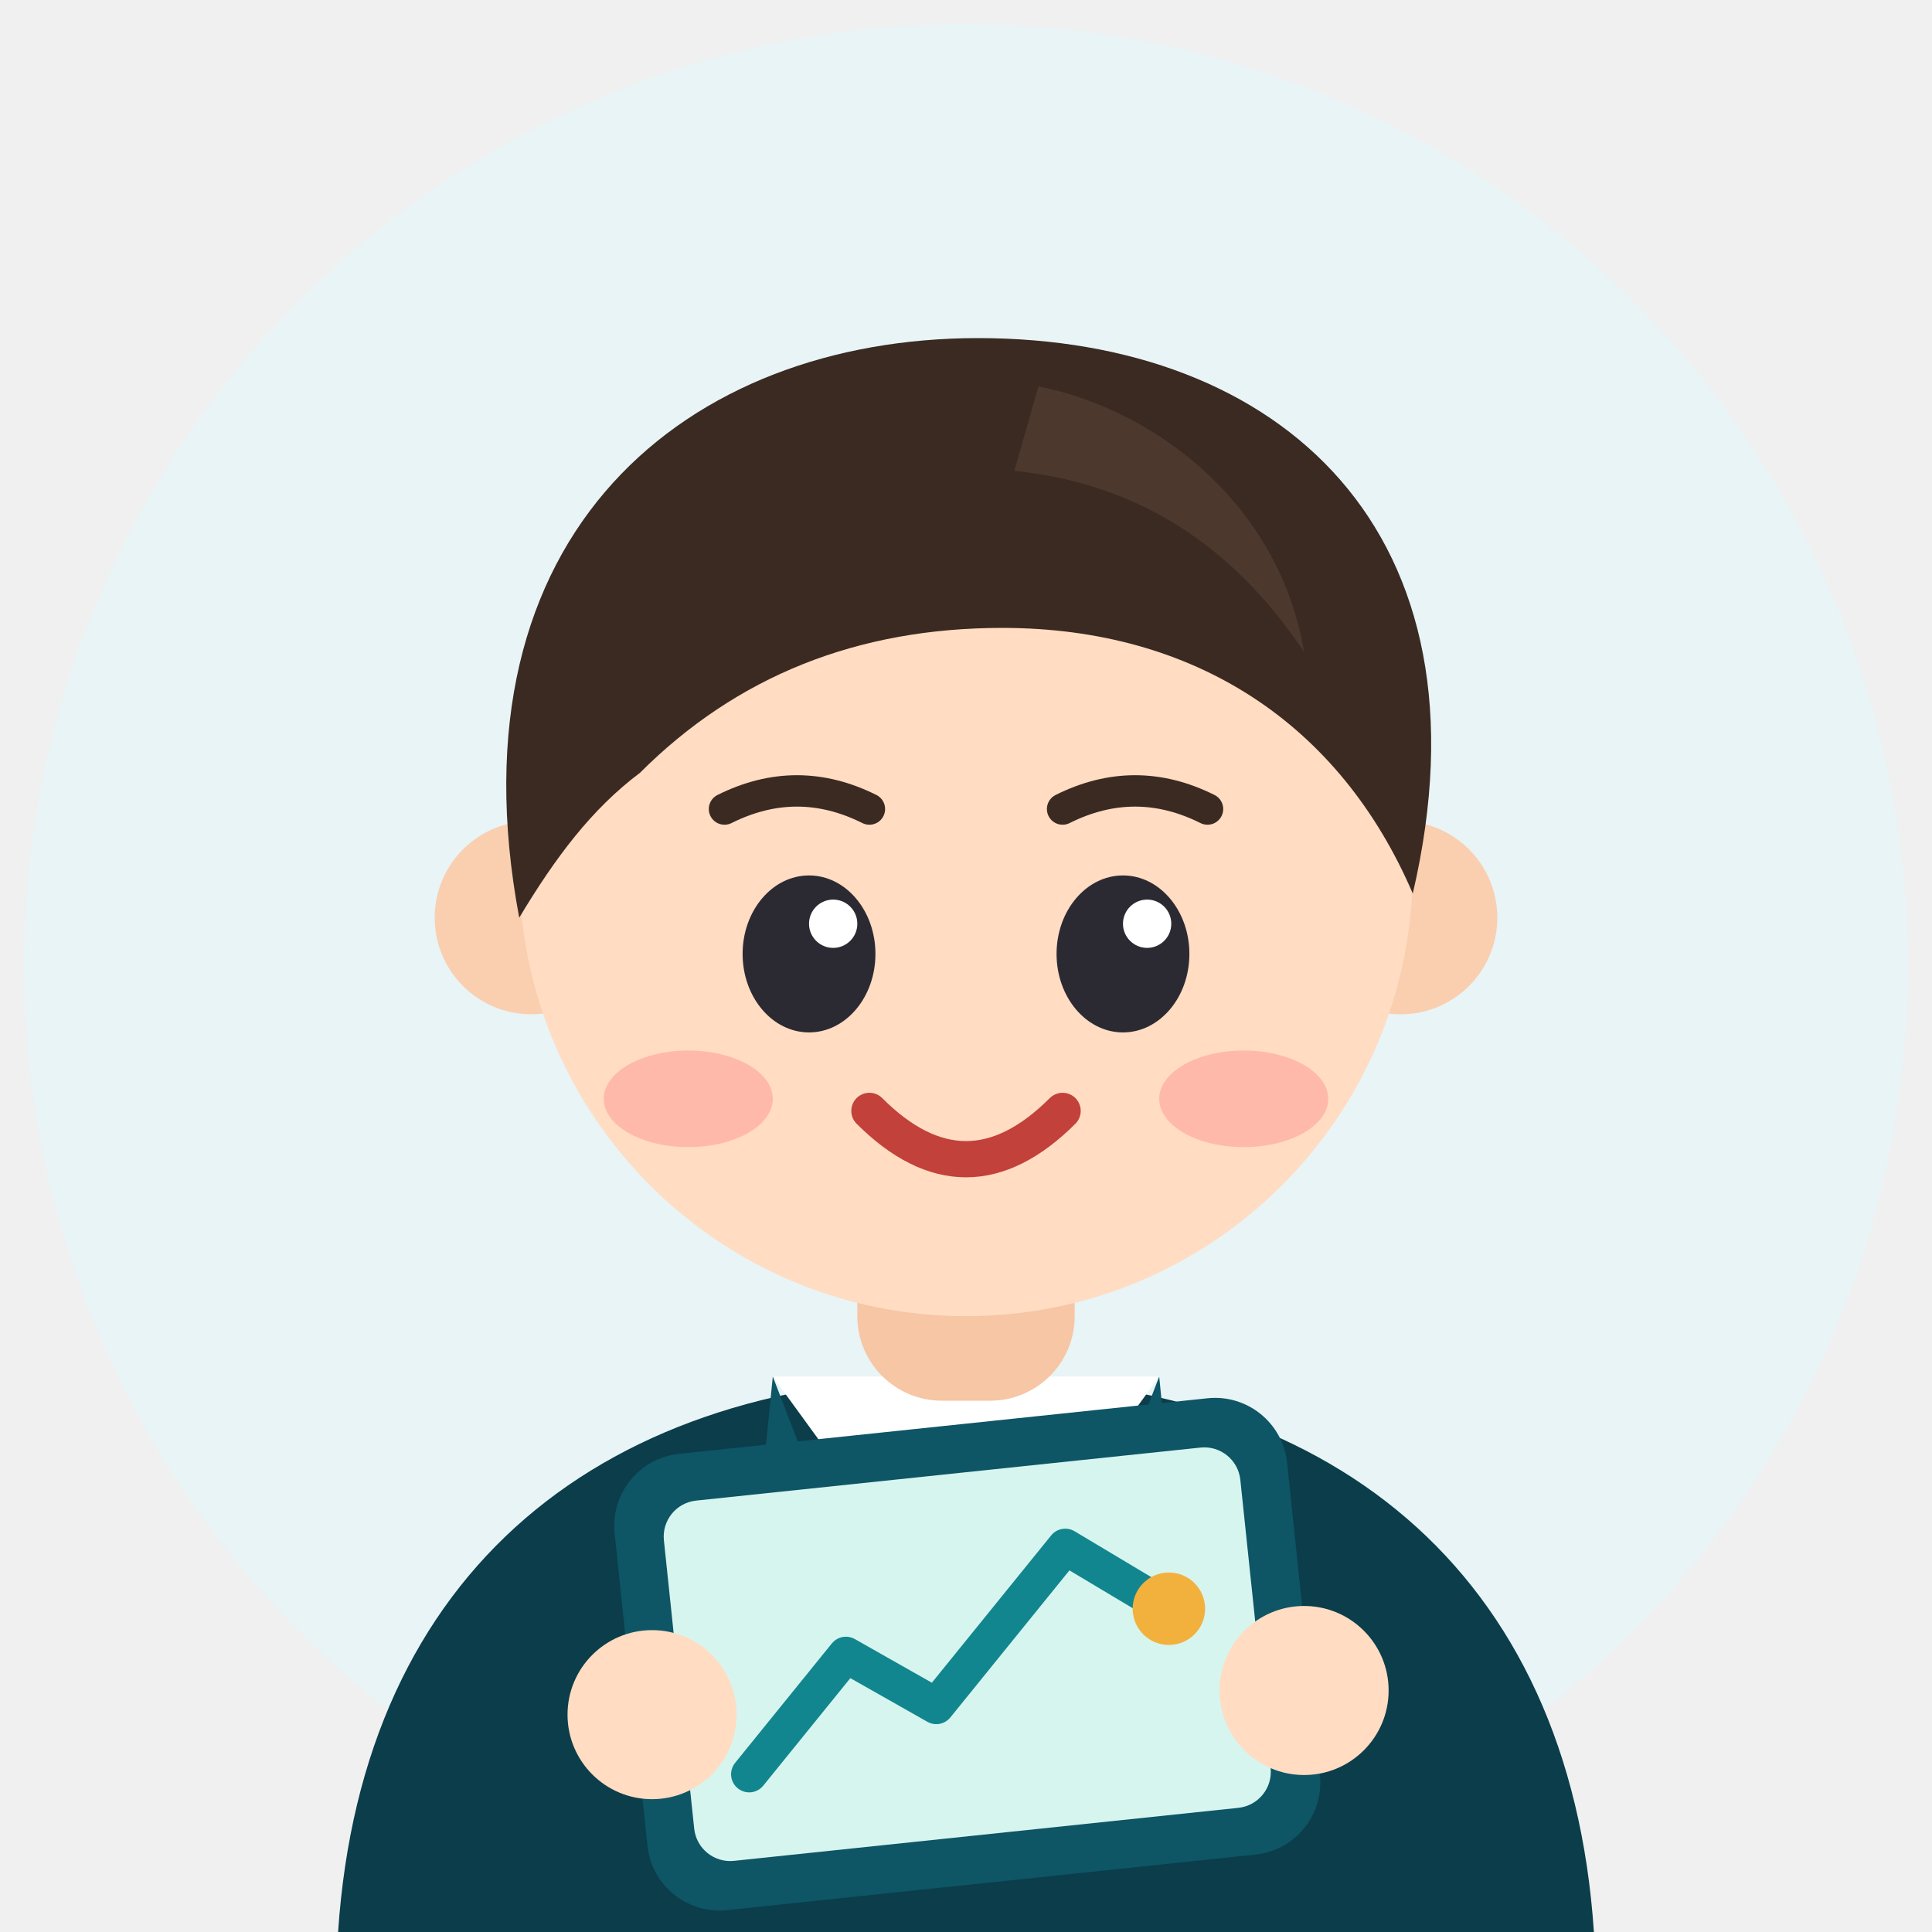
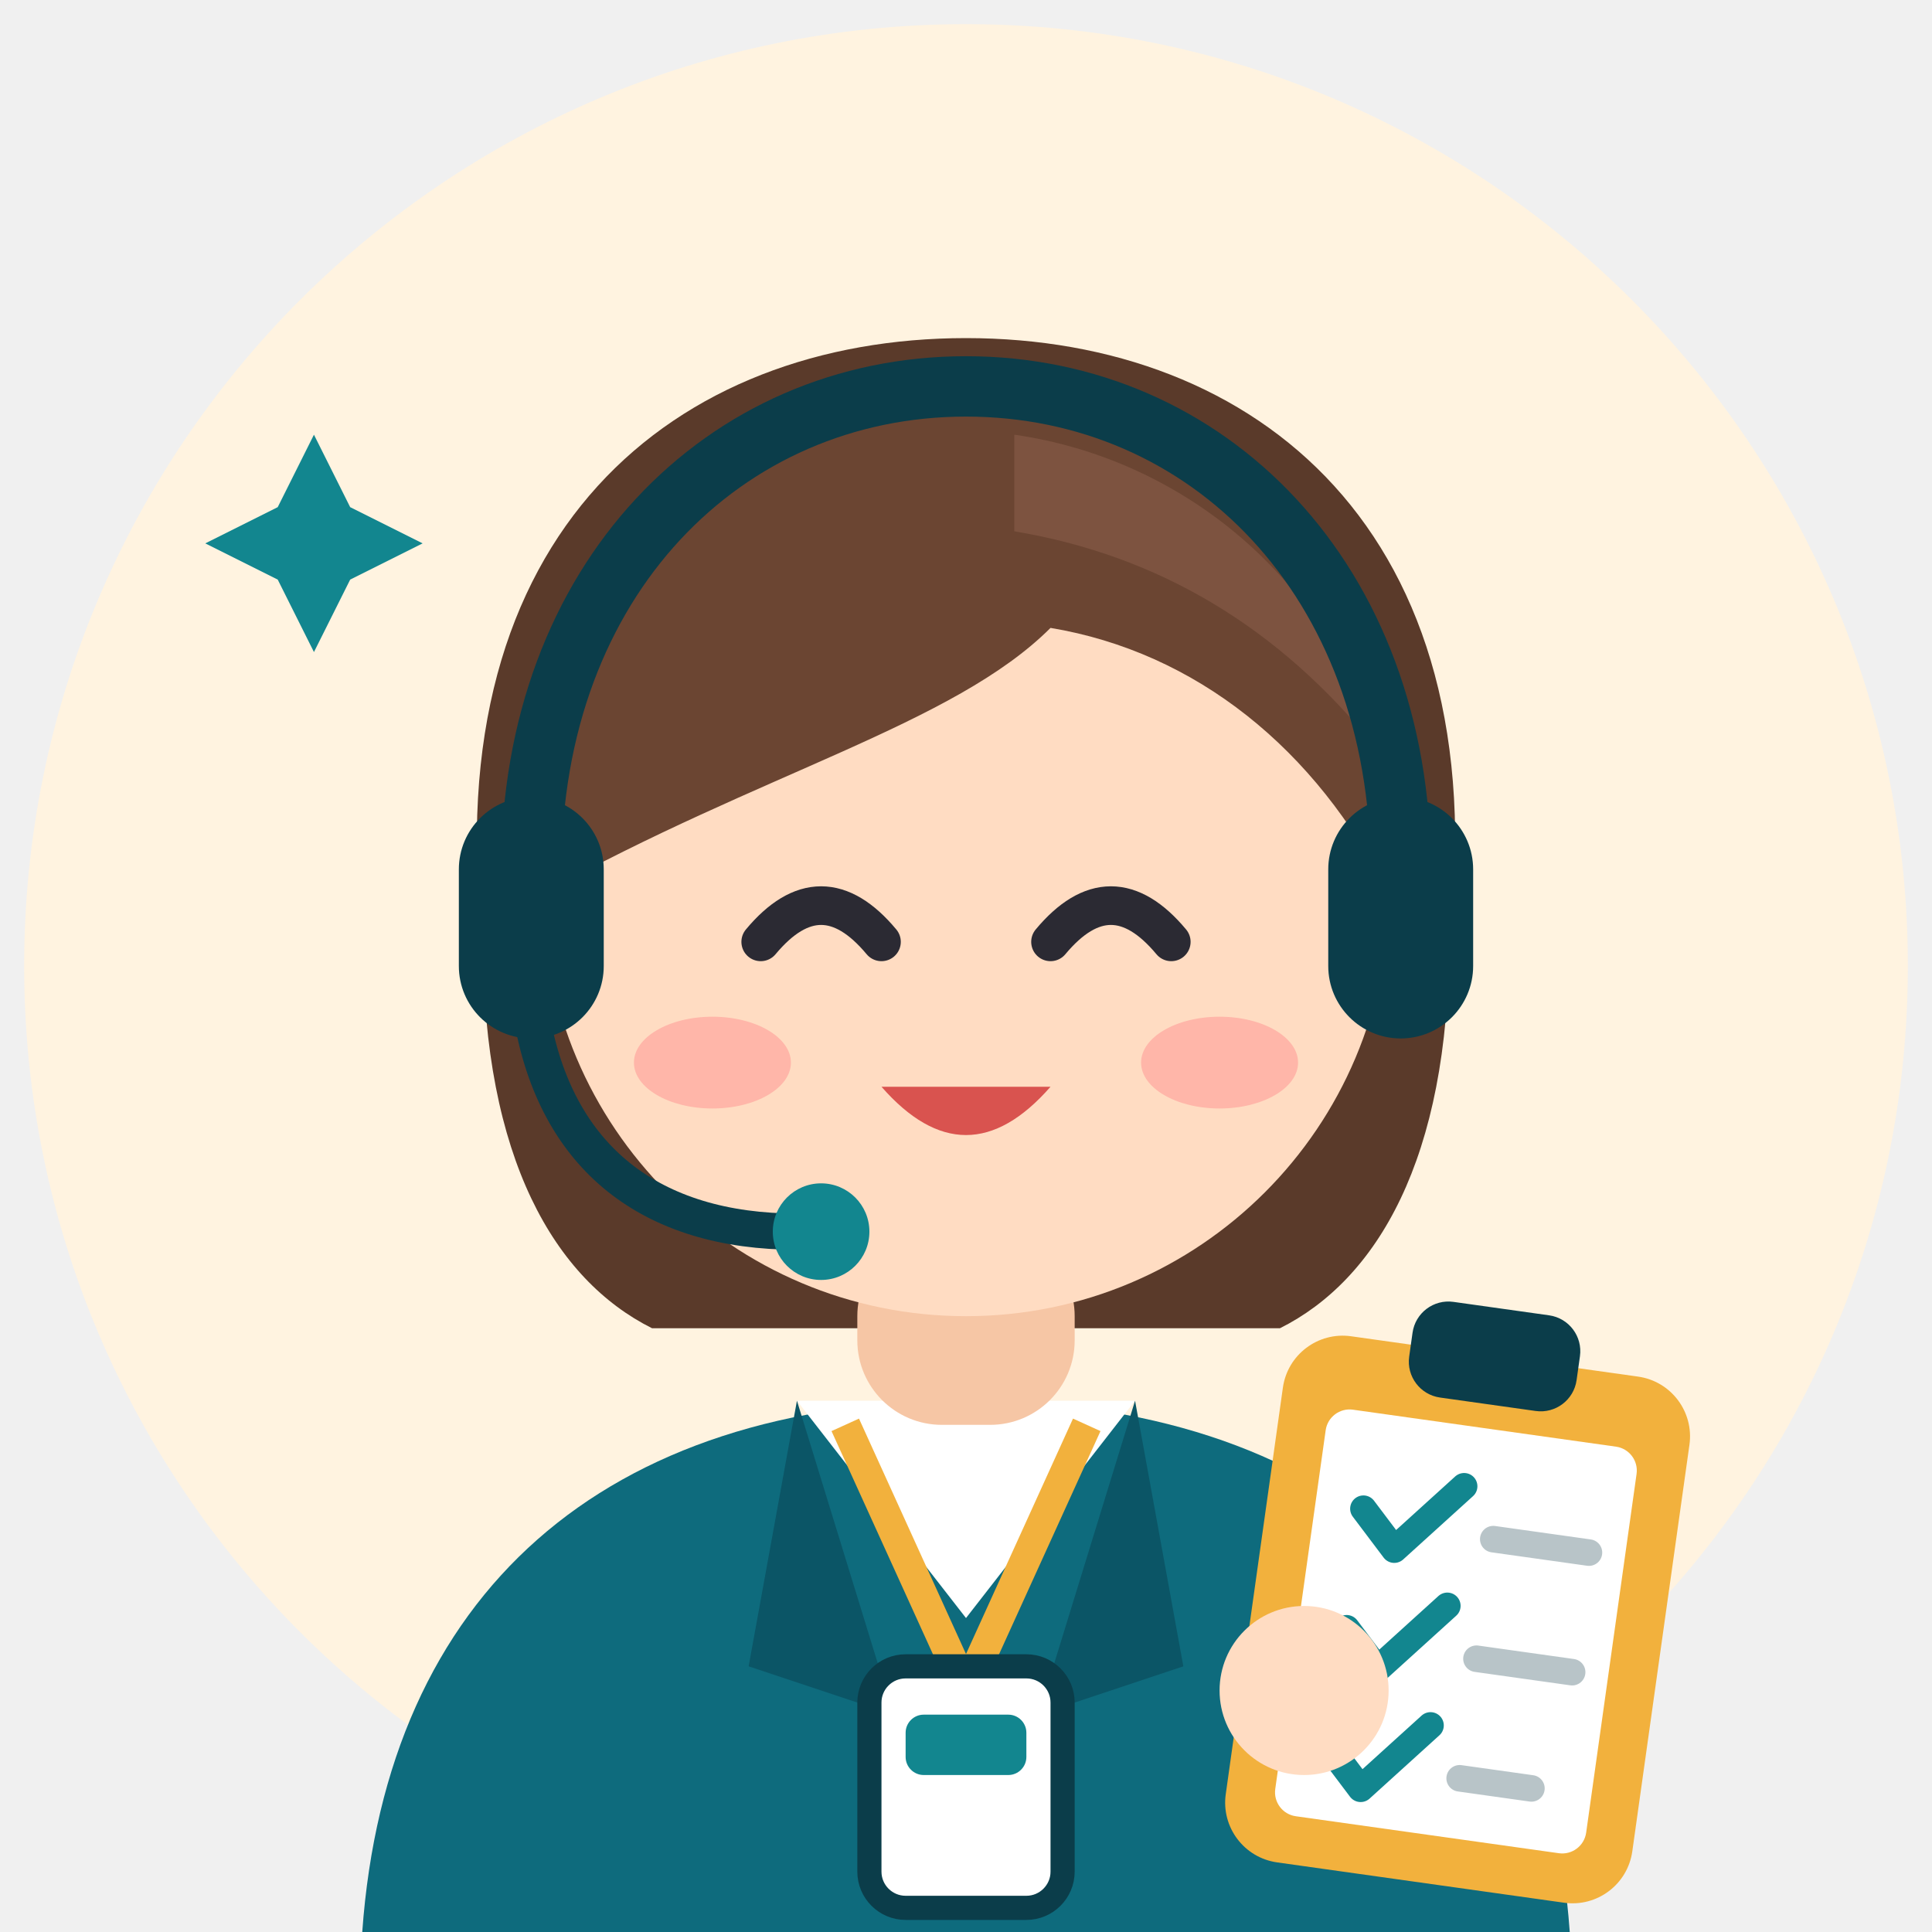
- <svg xmlns="http://www.w3.org/2000/svg" viewBox="0 0 160 160" role="img" aria-label="매니저">
-   <circle cx="80" cy="80" r="78" fill="#e8f4f6" />
-   <path d="M28 160c2-30 22-46 52-46s50 16 52 46z" fill="#0b3d4a" />
-   <path d="M64 114l16 22 16-22z" fill="#fff" />
-   <path d="M77 120h6l3 22-6 8-6-8z" fill="#12868f" />
-   <path d="M64 114l10 26-12-6zM96 114l-10 26 12-6z" fill="#0e5566" />
-   <rect x="71" y="100" width="18" height="16" rx="7" fill="#f6c6a5" />
-   <circle cx="44" cy="76" r="8" fill="#f9cfb0" />
-   <circle cx="116" cy="76" r="8" fill="#f9cfb0" />
-   <circle cx="80" cy="72" r="37" fill="#ffdcc2" />
-   <path d="M43 76c-6-32 14-48 38-48 25 0 43 16 36 46-6-14-18-22-34-22-12 0-22 4-30 12-4 3-7 7-10 12z" fill="#3a2a22" />
-   <path d="M86 32c10 2 20 10 22 22-6-9-14-14-24-15z" fill="#4c382d" />
-   <ellipse cx="67" cy="79" rx="5.5" ry="6.5" fill="#2b2a33" />
-   <ellipse cx="93" cy="79" rx="5.5" ry="6.5" fill="#2b2a33" />
-   <circle cx="69" cy="76.5" r="2" fill="#fff" />
-   <circle cx="95" cy="76.5" r="2" fill="#fff" />
-   <path d="M60 67q6-3 12 0M88 67q6-3 12 0" stroke="#3a2a22" stroke-width="2.6" fill="none" stroke-linecap="round" />
-   <ellipse cx="57" cy="91" rx="7" ry="4" fill="#ff8f8f" opacity=".45" />
-   <ellipse cx="103" cy="91" rx="7" ry="4" fill="#ff8f8f" opacity=".45" />
-   <path d="M72 92q8 8 16 0" stroke="#c2413a" stroke-width="3" fill="none" stroke-linecap="round" />
-   <g transform="rotate(-6 80 136)">
-     <rect x="52" y="118" width="56" height="38" rx="6" fill="#0e5566" />
-     <rect x="56" y="122" width="48" height="30" rx="3" fill="#d7f5ef" />
-     <path d="M61 145l9-9 7 5 12-12 8 6" stroke="#12868f" stroke-width="3" fill="none" stroke-linecap="round" stroke-linejoin="round" />
-     <circle cx="97" cy="135" r="3" fill="#f2b13d" />
+ <svg xmlns="http://www.w3.org/2000/svg" viewBox="0 0 160 160" role="img" aria-label="로컬매니저">
+   <circle cx="80" cy="80" r="78" fill="#fff3e0" />
+   <path d="M40 78c-4-34 16-50 40-50s44 16 40 50c0 18-6 28-14 32H54c-8-4-14-14-14-32z" fill="#5a3a2a" />
+   <path d="M30 160c2-28 20-44 50-44s48 16 50 44z" fill="#0e6b7d" />
+   <path d="M66 116l14 18 14-18z" fill="#fff" />
+   <path d="M66 116l8 26-12-4zM94 116l-8 26 12-4z" fill="#0b5566" />
+   <path d="M70 118l10 22 10-22" stroke="#f2b13d" stroke-width="2.5" fill="none" />
+   <rect x="72" y="138" width="16" height="20" rx="3" fill="#fff" stroke="#0b3d4a" stroke-width="2" />
+   <rect x="75" y="142" width="10" height="5" rx="1.5" fill="#12868f" />
+   <rect x="71" y="102" width="18" height="16" rx="7" fill="#f6c6a5" />
+   <circle cx="80" cy="74" r="35" fill="#ffdcc2" />
+   <path d="M45 74c0-26 16-40 35-40 20 0 36 14 35 40-6-12-16-20-28-22-8 8-24 12-42 22z" fill="#6b4532" />
+   <path d="M84 36c14 2 26 12 30 26-8-10-18-16-30-18z" fill="#7d5340" />
+   <path d="M44 72c0-24 16-40 36-40s36 16 36 40" stroke="#0b3d4a" stroke-width="5" fill="none" stroke-linecap="round" />
+   <rect x="38" y="66" width="12" height="20" rx="6" fill="#0b3d4a" />
+   <rect x="110" y="66" width="12" height="20" rx="6" fill="#0b3d4a" />
+   <path d="M44 84c2 12 10 18 22 18" stroke="#0b3d4a" stroke-width="3" fill="none" stroke-linecap="round" />
+   <circle cx="68" cy="102" r="4" fill="#12868f" />
+   <path d="M63 78q5-6 10 0M87 78q5-6 10 0" stroke="#2b2a33" stroke-width="3.2" fill="none" stroke-linecap="round" />
+   <ellipse cx="59" cy="88" rx="6.5" ry="3.8" fill="#ff8f8f" opacity=".5" />
+   <ellipse cx="101" cy="88" rx="6.5" ry="3.8" fill="#ff8f8f" opacity=".5" />
+   <path d="M73 90q7 8 14 0z" fill="#d9534f" />
+   <g transform="rotate(8 120 132)">
+     <rect x="104" y="112" width="34" height="44" rx="5" fill="#f2b13d" />
+     <rect x="108" y="118" width="26" height="34" rx="2" fill="#fff" />
+     <rect x="114" y="108" width="14" height="8" rx="3" fill="#0b3d4a" />
+     <path d="M112 126l3 3 5-6M112 136l3 3 5-6M112 146l3 3 5-6" stroke="#12868f" stroke-width="2.2" fill="none" stroke-linecap="round" stroke-linejoin="round" />
+     <path d="M123 127h8M123 137h8M123 147h6" stroke="#b8c4c8" stroke-width="2.2" stroke-linecap="round" />
  </g>
-   <circle cx="54" cy="142" r="7" fill="#ffdcc2" />
  <circle cx="108" cy="140" r="7" fill="#ffdcc2" />
+   <path d="M26 36l3 6 6 3-6 3-3 6-3-6-6-3 6-3z" fill="#12868f" />
</svg>
